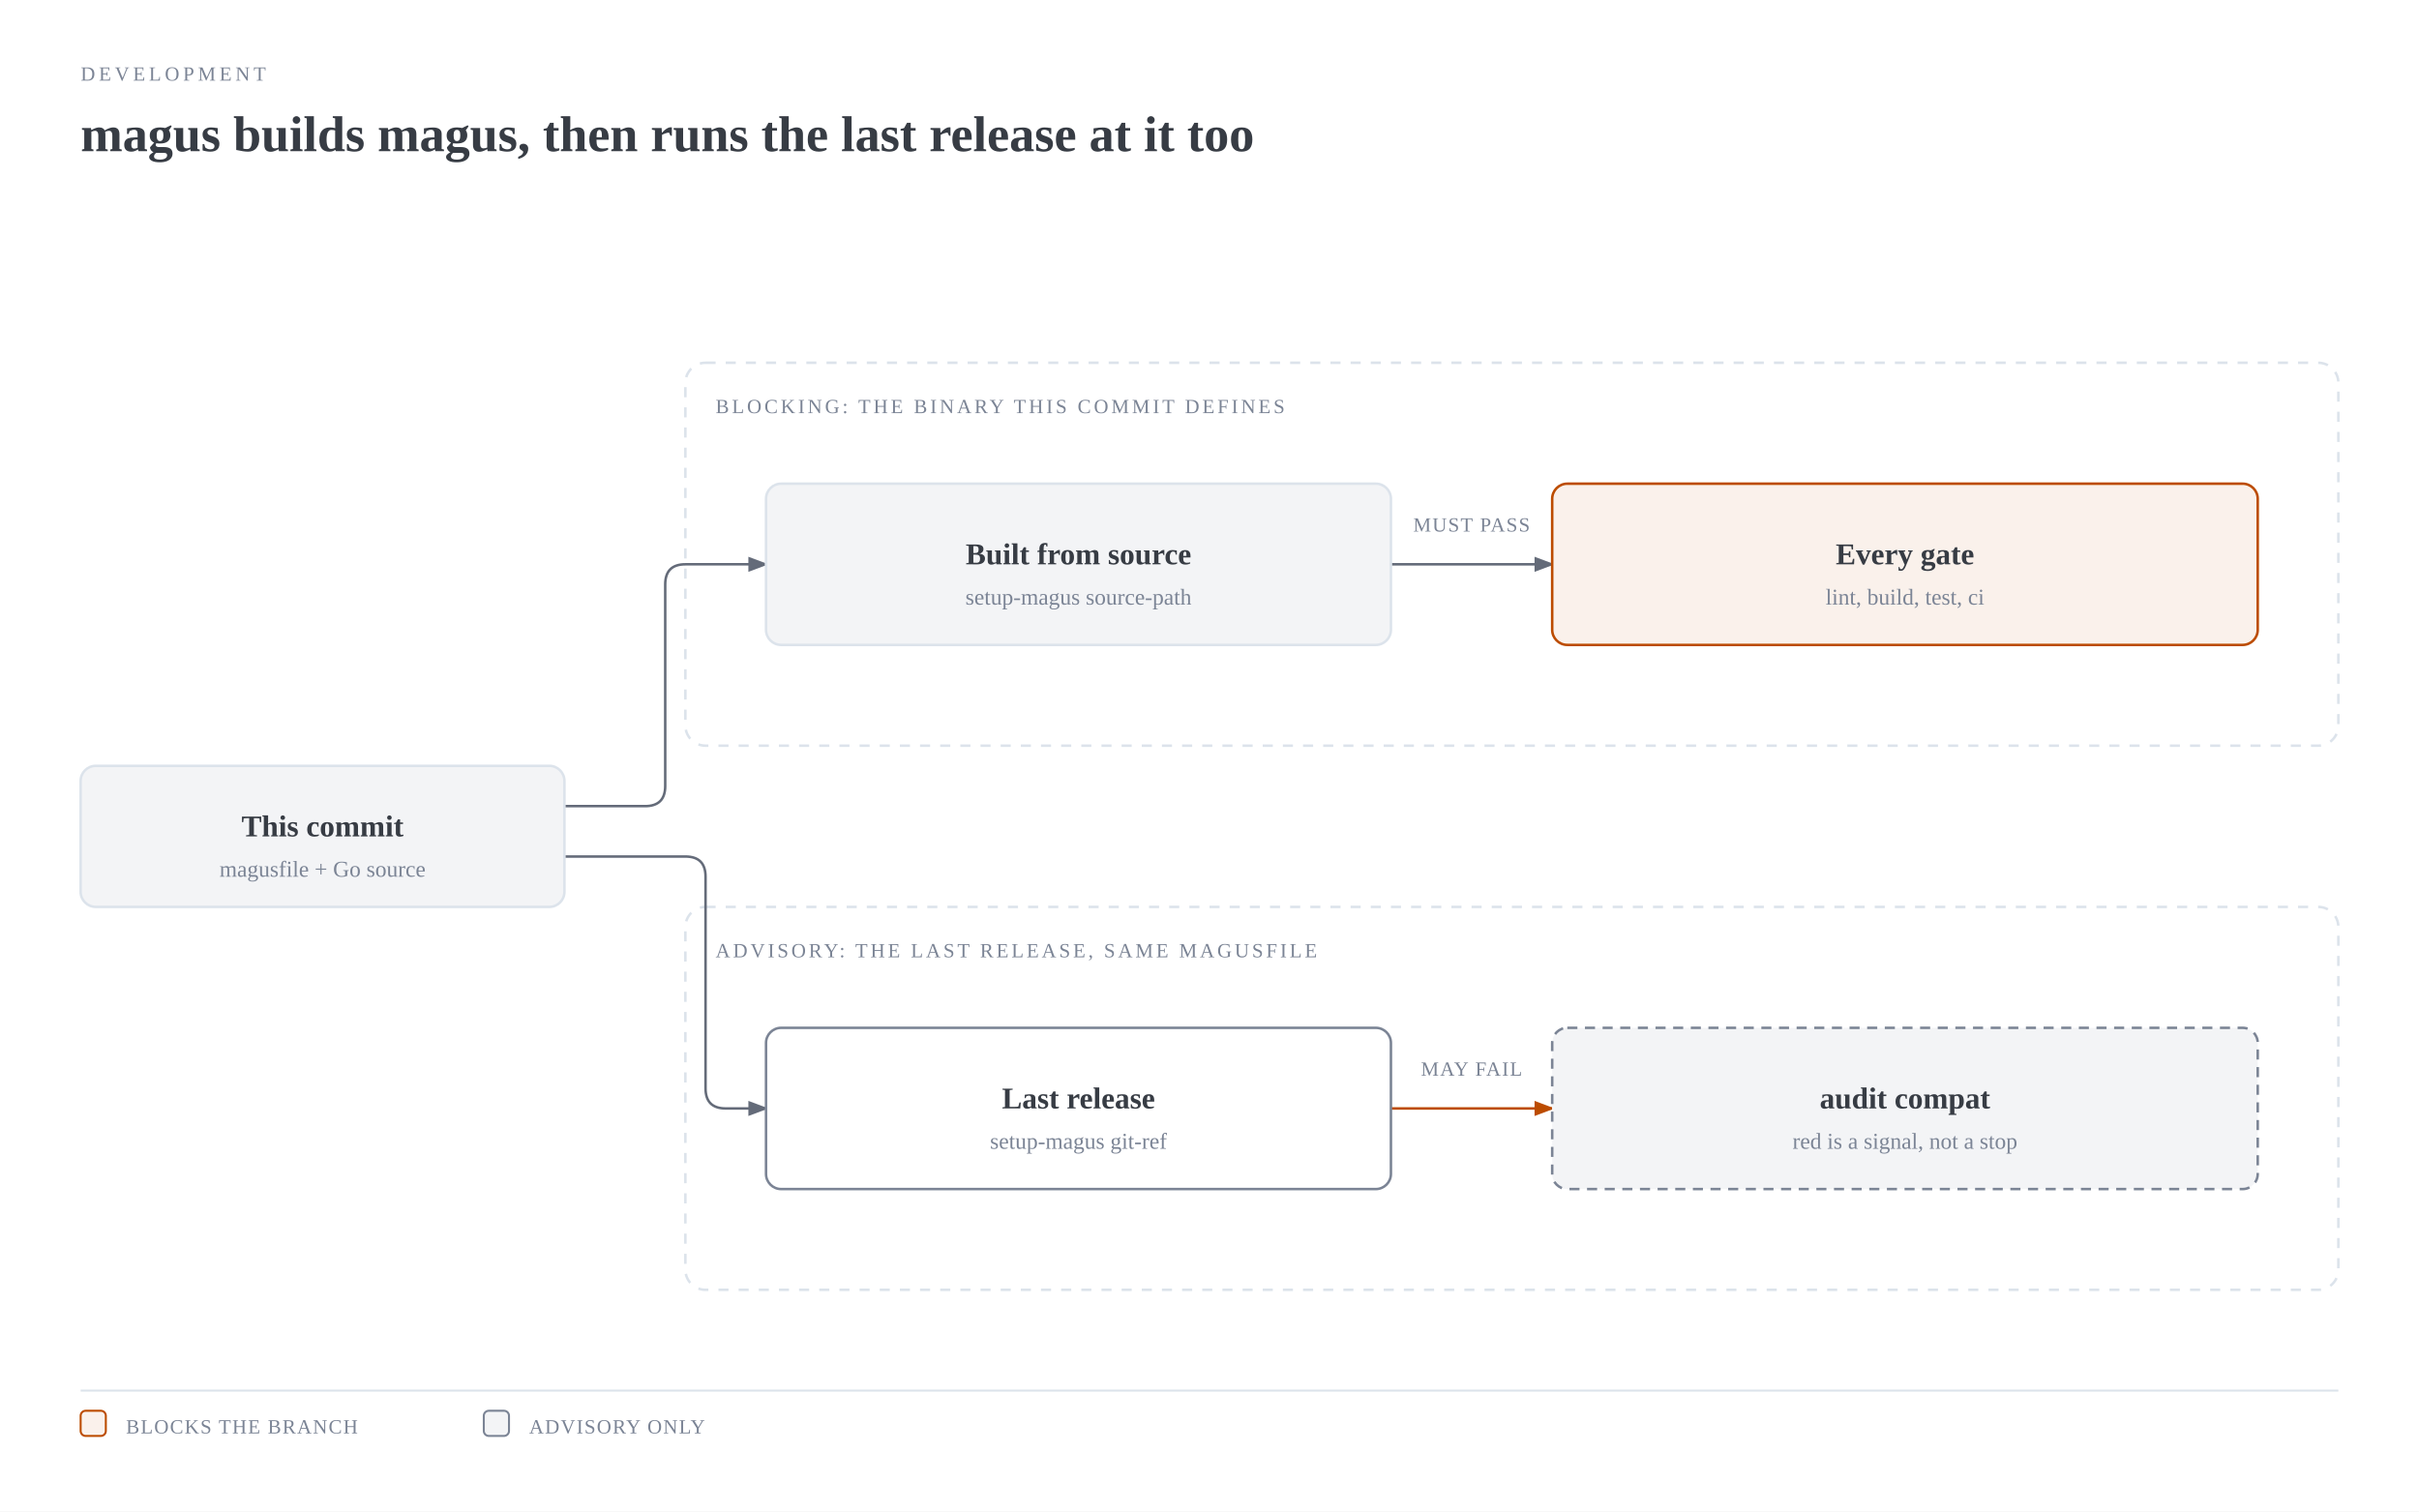
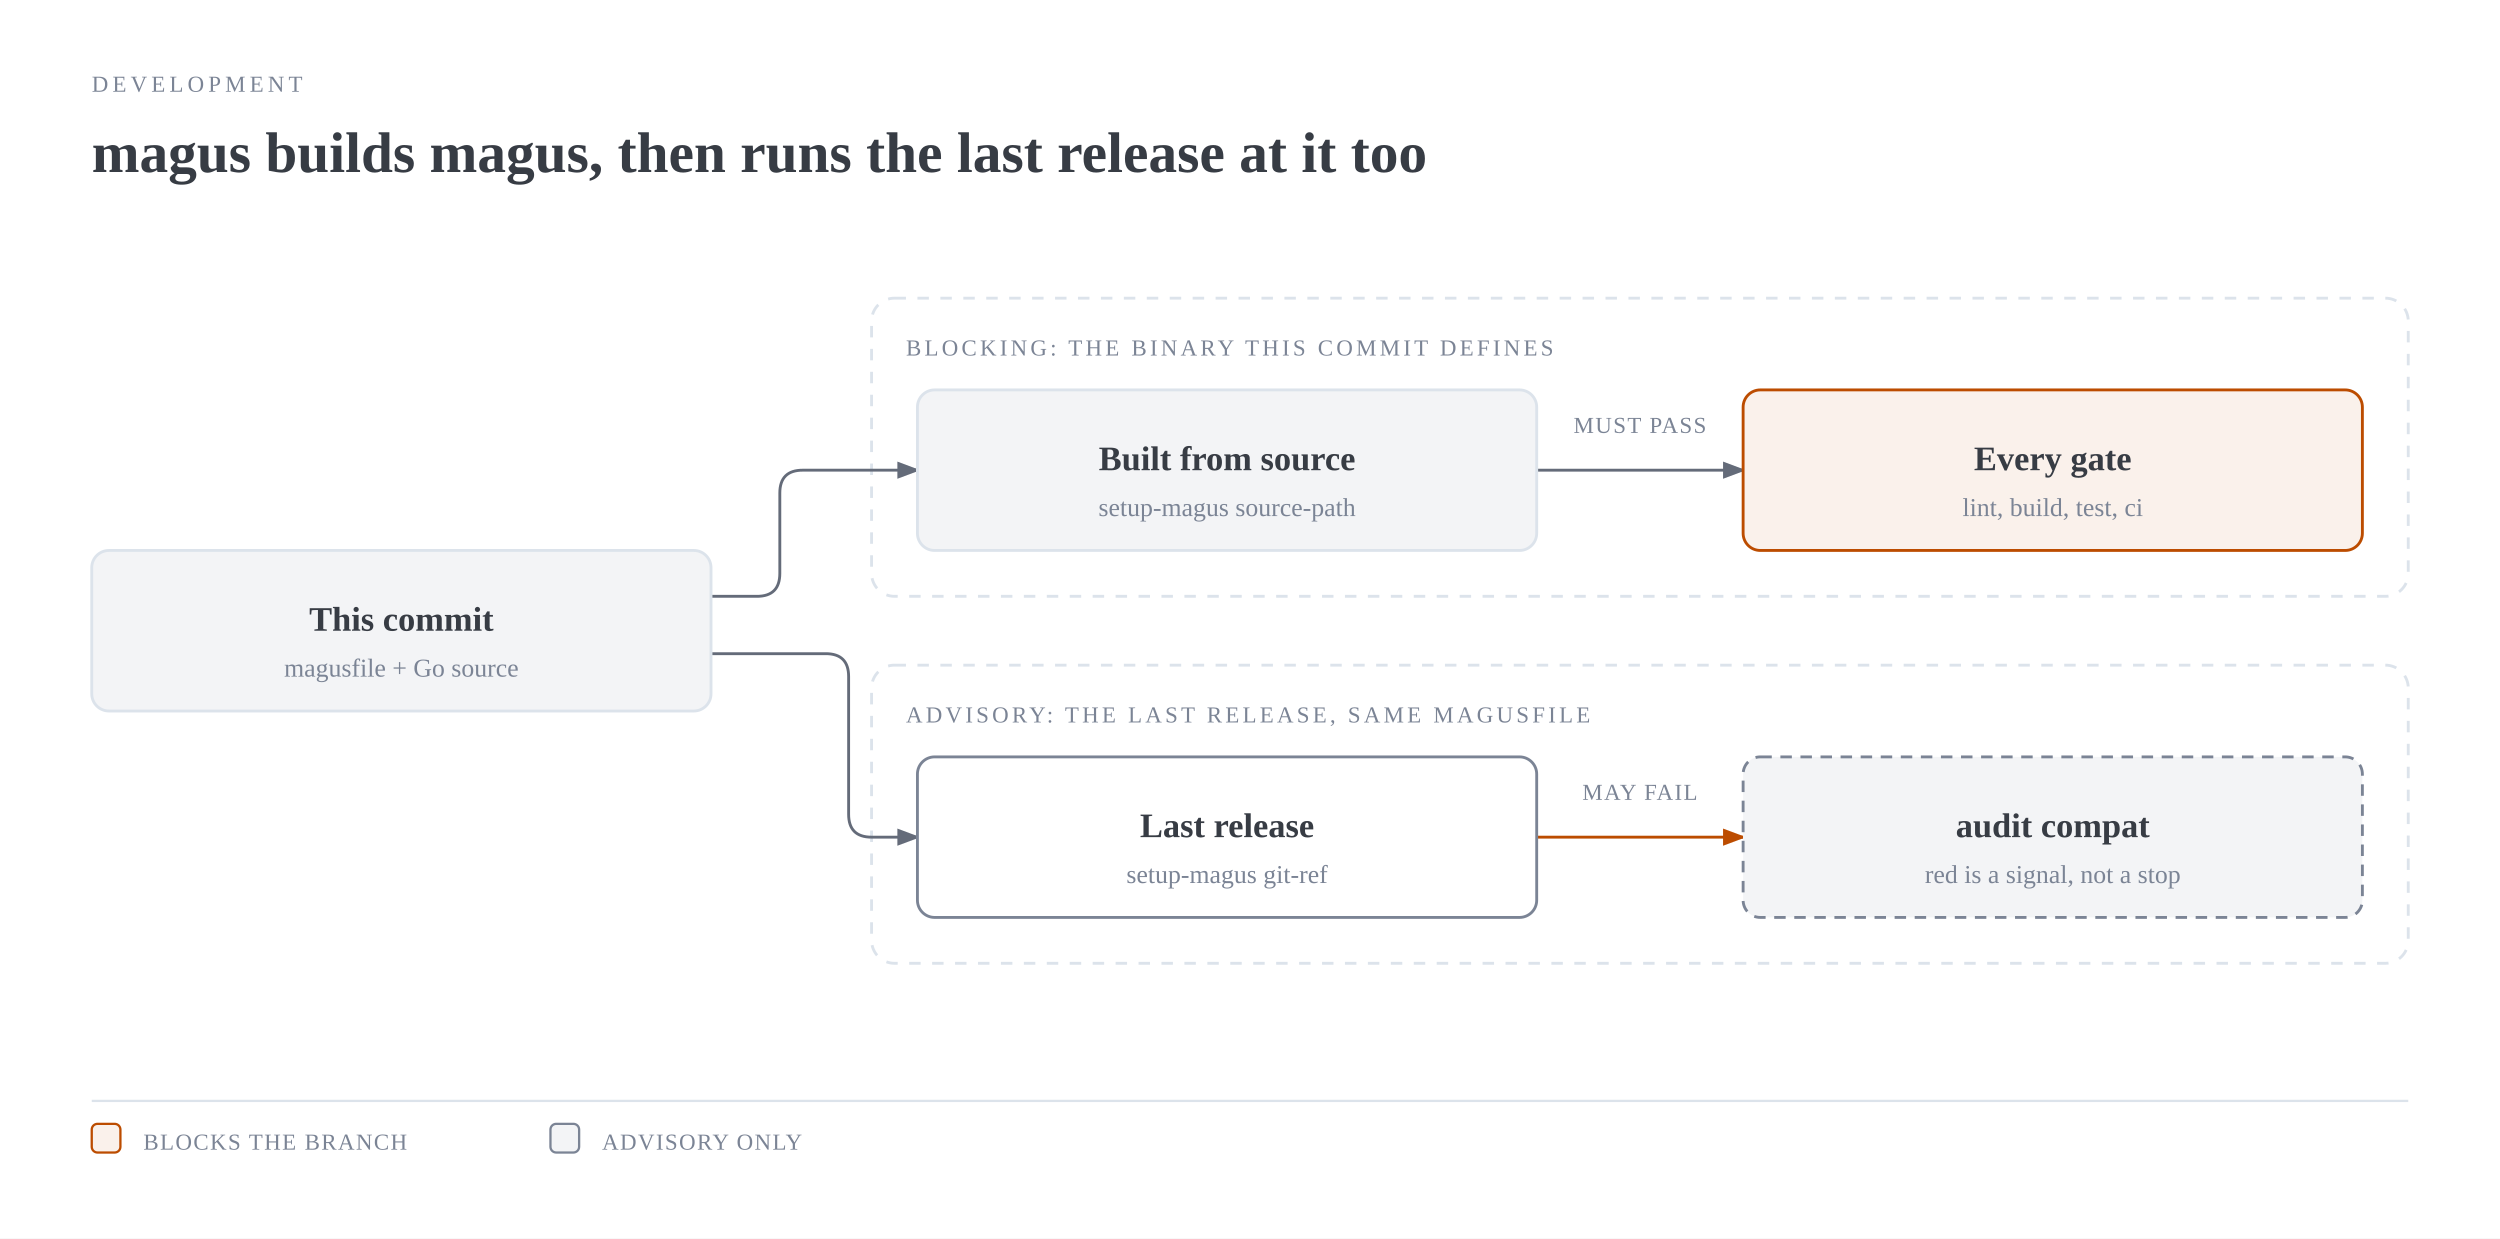
- <svg xmlns="http://www.w3.org/2000/svg" viewBox="0 0 960 600" width="960" height="600" role="img" aria-labelledby="dogfood-title dogfood-desc" class="magus-diagram">
+ <svg xmlns="http://www.w3.org/2000/svg" viewBox="0 0 872 432" width="872" height="432" role="img" aria-labelledby="dogfood-title dogfood-desc" class="magus-diagram">
  <defs>
    <marker id="dogfood-arrow-default" markerWidth="8" markerHeight="6" refX="7" refY="3" orient="auto">
      <polygon points="0 0, 8 3, 0 6" fill="#646b79" />
    </marker>
    <marker id="dogfood-arrow-accent" markerWidth="8" markerHeight="6" refX="7" refY="3" orient="auto">
      <polygon points="0 0, 8 3, 0 6" fill="#bc4c00" />
    </marker>
    <marker id="dogfood-arrow-link" markerWidth="8" markerHeight="6" refX="7" refY="3" orient="auto">
      <polygon points="0 0, 8 3, 0 6" fill="#2e5aa8" />
    </marker>
  </defs>
  <rect width="100%" height="100%" fill="#ffffff" />
  <text x="32" y="32" fill="#7b8495" font-size="8" font-family="var(--pico-font-family-monospace, monospace)" style="font-variant-ligatures:none" letter-spacing="0.18em">DEVELOPMENT</text>
  <text x="32" y="60" fill="#373c44" font-size="20" font-weight="600" font-family="var(--pico-font-family, sans-serif)">magus builds magus, then runs the last release at it too</text>
  <g transform="translate(0,40)">
-     <rect x="272" y="104" width="656" height="152" rx="8" fill="none" stroke="#dce3eb" stroke-width="1" stroke-dasharray="4,4" />
-     <text x="284" y="124" fill="#7b8495" font-size="8" font-family="var(--pico-font-family-monospace, monospace)" style="font-variant-ligatures:none" letter-spacing="0.14em">BLOCKING: THE BINARY THIS COMMIT DEFINES</text>
-     <rect x="272" y="320" width="656" height="152" rx="8" fill="none" stroke="#dce3eb" stroke-width="1" stroke-dasharray="4,4" />
-     <text x="284" y="340" fill="#7b8495" font-size="8" font-family="var(--pico-font-family-monospace, monospace)" style="font-variant-ligatures:none" letter-spacing="0.14em">ADVISORY: THE LAST RELEASE, SAME MAGUSFILE</text>
-     <path d="M 224 280 L 256 280 Q 264 280 264 272 L 264 192 Q 264 184 272 184 L 304 184" fill="none" stroke="#646b79" stroke-width="1" marker-end="url(#dogfood-arrow-default)" />
-     <path d="M 224 300 L 272 300 Q 280 300 280 308 L 280 392 Q 280 400 288 400 L 304 400" fill="none" stroke="#646b79" stroke-width="1" marker-end="url(#dogfood-arrow-default)" />
-     <path d="M 552 184 L 616 184" fill="none" stroke="#646b79" stroke-width="1" marker-end="url(#dogfood-arrow-default)" />
-     <path d="M 552 400 L 616 400" fill="none" stroke="#bc4c00" stroke-width="1" marker-end="url(#dogfood-arrow-accent)" />
-     <rect x="556" y="162" width="56" height="12" rx="2" fill="#ffffff" />
-     <text x="584" y="171" fill="#7b8495" font-size="8" font-family="var(--pico-font-family-monospace, monospace)" style="font-variant-ligatures:none" text-anchor="middle" letter-spacing="0.06em">MUST PASS</text>
-     <rect x="558" y="378" width="52" height="12" rx="2" fill="#ffffff" />
-     <text x="584" y="387" fill="#7b8495" font-size="8" font-family="var(--pico-font-family-monospace, monospace)" style="font-variant-ligatures:none" text-anchor="middle" letter-spacing="0.06em">MAY FAIL</text>
-     <rect x="32" y="264" width="192" height="56" rx="6" fill="#ffffff" />
-     <rect x="32" y="264" width="192" height="56" rx="6" fill="#f3f4f6" stroke="#dce3eb" stroke-width="1" />
-     <text x="128" y="292" fill="#373c44" font-size="12" font-weight="600" font-family="var(--pico-font-family, sans-serif)" text-anchor="middle">This commit</text>
-     <text x="128" y="308" fill="#7b8495" font-size="9" font-family="var(--pico-font-family-monospace, monospace)" style="font-variant-ligatures:none" text-anchor="middle">magusfile + Go source</text>
-     <rect x="304" y="152" width="248" height="64" rx="6" fill="#ffffff" />
-     <rect x="304" y="152" width="248" height="64" rx="6" fill="#f3f4f6" stroke="#dce3eb" stroke-width="1" />
-     <text x="428" y="184" fill="#373c44" font-size="12" font-weight="600" font-family="var(--pico-font-family, sans-serif)" text-anchor="middle">Built from source</text>
-     <text x="428" y="200" fill="#7b8495" font-size="9" font-family="var(--pico-font-family-monospace, monospace)" style="font-variant-ligatures:none" text-anchor="middle">setup-magus source-path</text>
-     <rect x="616" y="152" width="280" height="64" rx="6" fill="#ffffff" />
-     <rect x="616" y="152" width="280" height="64" rx="6" fill="rgba(188,76,0,0.08)" stroke="#bc4c00" stroke-width="1" />
-     <text x="756" y="184" fill="#373c44" font-size="12" font-weight="600" font-family="var(--pico-font-family, sans-serif)" text-anchor="middle">Every gate</text>
-     <text x="756" y="200" fill="#7b8495" font-size="9" font-family="var(--pico-font-family-monospace, monospace)" style="font-variant-ligatures:none" text-anchor="middle">lint, build, test, ci</text>
-     <rect x="304" y="368" width="248" height="64" rx="6" fill="#ffffff" />
-     <rect x="304" y="368" width="248" height="64" rx="6" fill="#ffffff" stroke="#7b8495" stroke-width="1" />
-     <text x="428" y="400" fill="#373c44" font-size="12" font-weight="600" font-family="var(--pico-font-family, sans-serif)" text-anchor="middle">Last release</text>
-     <text x="428" y="416" fill="#7b8495" font-size="9" font-family="var(--pico-font-family-monospace, monospace)" style="font-variant-ligatures:none" text-anchor="middle">setup-magus git-ref</text>
-     <rect x="616" y="368" width="280" height="64" rx="6" fill="#ffffff" />
-     <rect x="616" y="368" width="280" height="64" rx="6" fill="#f3f4f6" stroke="#7b8495" stroke-width="1" stroke-dasharray="4,3" />
-     <text x="756" y="400" fill="#373c44" font-size="12" font-weight="600" font-family="var(--pico-font-family, sans-serif)" text-anchor="middle">audit compat</text>
-     <text x="756" y="416" fill="#7b8495" font-size="9" font-family="var(--pico-font-family-monospace, monospace)" style="font-variant-ligatures:none" text-anchor="middle">red is a signal, not a stop</text>
-     <line x1="32" y1="512" x2="928" y2="512" stroke="#dce3eb" stroke-width="0.8" />
-     <rect x="32" y="520" width="10" height="10" rx="2" fill="rgba(188,76,0,0.08)" stroke="#bc4c00" stroke-width="0.8" />
-     <text x="50" y="529" fill="#7b8495" font-size="8" font-family="var(--pico-font-family-monospace, monospace)" style="font-variant-ligatures:none" letter-spacing="0.06em">BLOCKS THE BRANCH</text>
-     <rect x="192" y="520" width="10" height="10" rx="2" fill="#f3f4f6" stroke="#7b8495" stroke-width="0.8" />
-     <text x="210" y="529" fill="#7b8495" font-size="8" font-family="var(--pico-font-family-monospace, monospace)" style="font-variant-ligatures:none" letter-spacing="0.06em">ADVISORY ONLY</text>
+     <rect x="304" y="64" width="536" height="104" rx="8" fill="none" stroke="#dce3eb" stroke-width="1" stroke-dasharray="4,4" />
+     <text x="316" y="84" fill="#7b8495" font-size="8" font-family="var(--pico-font-family-monospace, monospace)" style="font-variant-ligatures:none" letter-spacing="0.14em">BLOCKING: THE BINARY THIS COMMIT DEFINES</text>
+     <rect x="304" y="192" width="536" height="104" rx="8" fill="none" stroke="#dce3eb" stroke-width="1" stroke-dasharray="4,4" />
+     <text x="316" y="212" fill="#7b8495" font-size="8" font-family="var(--pico-font-family-monospace, monospace)" style="font-variant-ligatures:none" letter-spacing="0.14em">ADVISORY: THE LAST RELEASE, SAME MAGUSFILE</text>
+     <path d="M 248 168 L 264 168 Q 272 168 272 160 L 272 132 Q 272 124 280 124 L 320 124" fill="none" stroke="#646b79" stroke-width="1" marker-end="url(#dogfood-arrow-default)" />
+     <path d="M 248 188 L 288 188 Q 296 188 296 196 L 296 244 Q 296 252 304 252 L 320 252" fill="none" stroke="#646b79" stroke-width="1" marker-end="url(#dogfood-arrow-default)" />
+     <path d="M 536 124 L 608 124" fill="none" stroke="#646b79" stroke-width="1" marker-end="url(#dogfood-arrow-default)" />
+     <path d="M 536 252 L 608 252" fill="none" stroke="#bc4c00" stroke-width="1" marker-end="url(#dogfood-arrow-accent)" />
+     <rect x="544" y="102" width="56" height="12" rx="2" fill="#ffffff" />
+     <text x="572" y="111" fill="#7b8495" font-size="8" font-family="var(--pico-font-family-monospace, monospace)" style="font-variant-ligatures:none" text-anchor="middle" letter-spacing="0.06em">MUST PASS</text>
+     <rect x="546" y="230" width="52" height="12" rx="2" fill="#ffffff" />
+     <text x="572" y="239" fill="#7b8495" font-size="8" font-family="var(--pico-font-family-monospace, monospace)" style="font-variant-ligatures:none" text-anchor="middle" letter-spacing="0.06em">MAY FAIL</text>
+     <rect x="32" y="152" width="216" height="56" rx="6" fill="#ffffff" />
+     <rect x="32" y="152" width="216" height="56" rx="6" fill="#f3f4f6" stroke="#dce3eb" stroke-width="1" />
+     <text x="140" y="180" fill="#373c44" font-size="12" font-weight="600" font-family="var(--pico-font-family, sans-serif)" text-anchor="middle">This commit</text>
+     <text x="140" y="196" fill="#7b8495" font-size="9" font-family="var(--pico-font-family-monospace, monospace)" style="font-variant-ligatures:none" text-anchor="middle">magusfile + Go source</text>
+     <rect x="320" y="96" width="216" height="56" rx="6" fill="#ffffff" />
+     <rect x="320" y="96" width="216" height="56" rx="6" fill="#f3f4f6" stroke="#dce3eb" stroke-width="1" />
+     <text x="428" y="124" fill="#373c44" font-size="12" font-weight="600" font-family="var(--pico-font-family, sans-serif)" text-anchor="middle">Built from source</text>
+     <text x="428" y="140" fill="#7b8495" font-size="9" font-family="var(--pico-font-family-monospace, monospace)" style="font-variant-ligatures:none" text-anchor="middle">setup-magus source-path</text>
+     <rect x="608" y="96" width="216" height="56" rx="6" fill="#ffffff" />
+     <rect x="608" y="96" width="216" height="56" rx="6" fill="rgba(188,76,0,0.08)" stroke="#bc4c00" stroke-width="1" />
+     <text x="716" y="124" fill="#373c44" font-size="12" font-weight="600" font-family="var(--pico-font-family, sans-serif)" text-anchor="middle">Every gate</text>
+     <text x="716" y="140" fill="#7b8495" font-size="9" font-family="var(--pico-font-family-monospace, monospace)" style="font-variant-ligatures:none" text-anchor="middle">lint, build, test, ci</text>
+     <rect x="320" y="224" width="216" height="56" rx="6" fill="#ffffff" />
+     <rect x="320" y="224" width="216" height="56" rx="6" fill="#ffffff" stroke="#7b8495" stroke-width="1" />
+     <text x="428" y="252" fill="#373c44" font-size="12" font-weight="600" font-family="var(--pico-font-family, sans-serif)" text-anchor="middle">Last release</text>
+     <text x="428" y="268" fill="#7b8495" font-size="9" font-family="var(--pico-font-family-monospace, monospace)" style="font-variant-ligatures:none" text-anchor="middle">setup-magus git-ref</text>
+     <rect x="608" y="224" width="216" height="56" rx="6" fill="#ffffff" />
+     <rect x="608" y="224" width="216" height="56" rx="6" fill="#f3f4f6" stroke="#7b8495" stroke-width="1" stroke-dasharray="4,3" />
+     <text x="716" y="252" fill="#373c44" font-size="12" font-weight="600" font-family="var(--pico-font-family, sans-serif)" text-anchor="middle">audit compat</text>
+     <text x="716" y="268" fill="#7b8495" font-size="9" font-family="var(--pico-font-family-monospace, monospace)" style="font-variant-ligatures:none" text-anchor="middle">red is a signal, not a stop</text>
+     <line x1="32" y1="344" x2="840" y2="344" stroke="#dce3eb" stroke-width="0.8" />
+     <rect x="32" y="352" width="10" height="10" rx="2" fill="rgba(188,76,0,0.08)" stroke="#bc4c00" stroke-width="0.8" />
+     <text x="50" y="361" fill="#7b8495" font-size="8" font-family="var(--pico-font-family-monospace, monospace)" style="font-variant-ligatures:none" letter-spacing="0.06em">BLOCKS THE BRANCH</text>
+     <rect x="192" y="352" width="10" height="10" rx="2" fill="#f3f4f6" stroke="#7b8495" stroke-width="0.8" />
+     <text x="210" y="361" fill="#7b8495" font-size="8" font-family="var(--pico-font-family-monospace, monospace)" style="font-variant-ligatures:none" letter-spacing="0.06em">ADVISORY ONLY</text>
  </g>
</svg>
